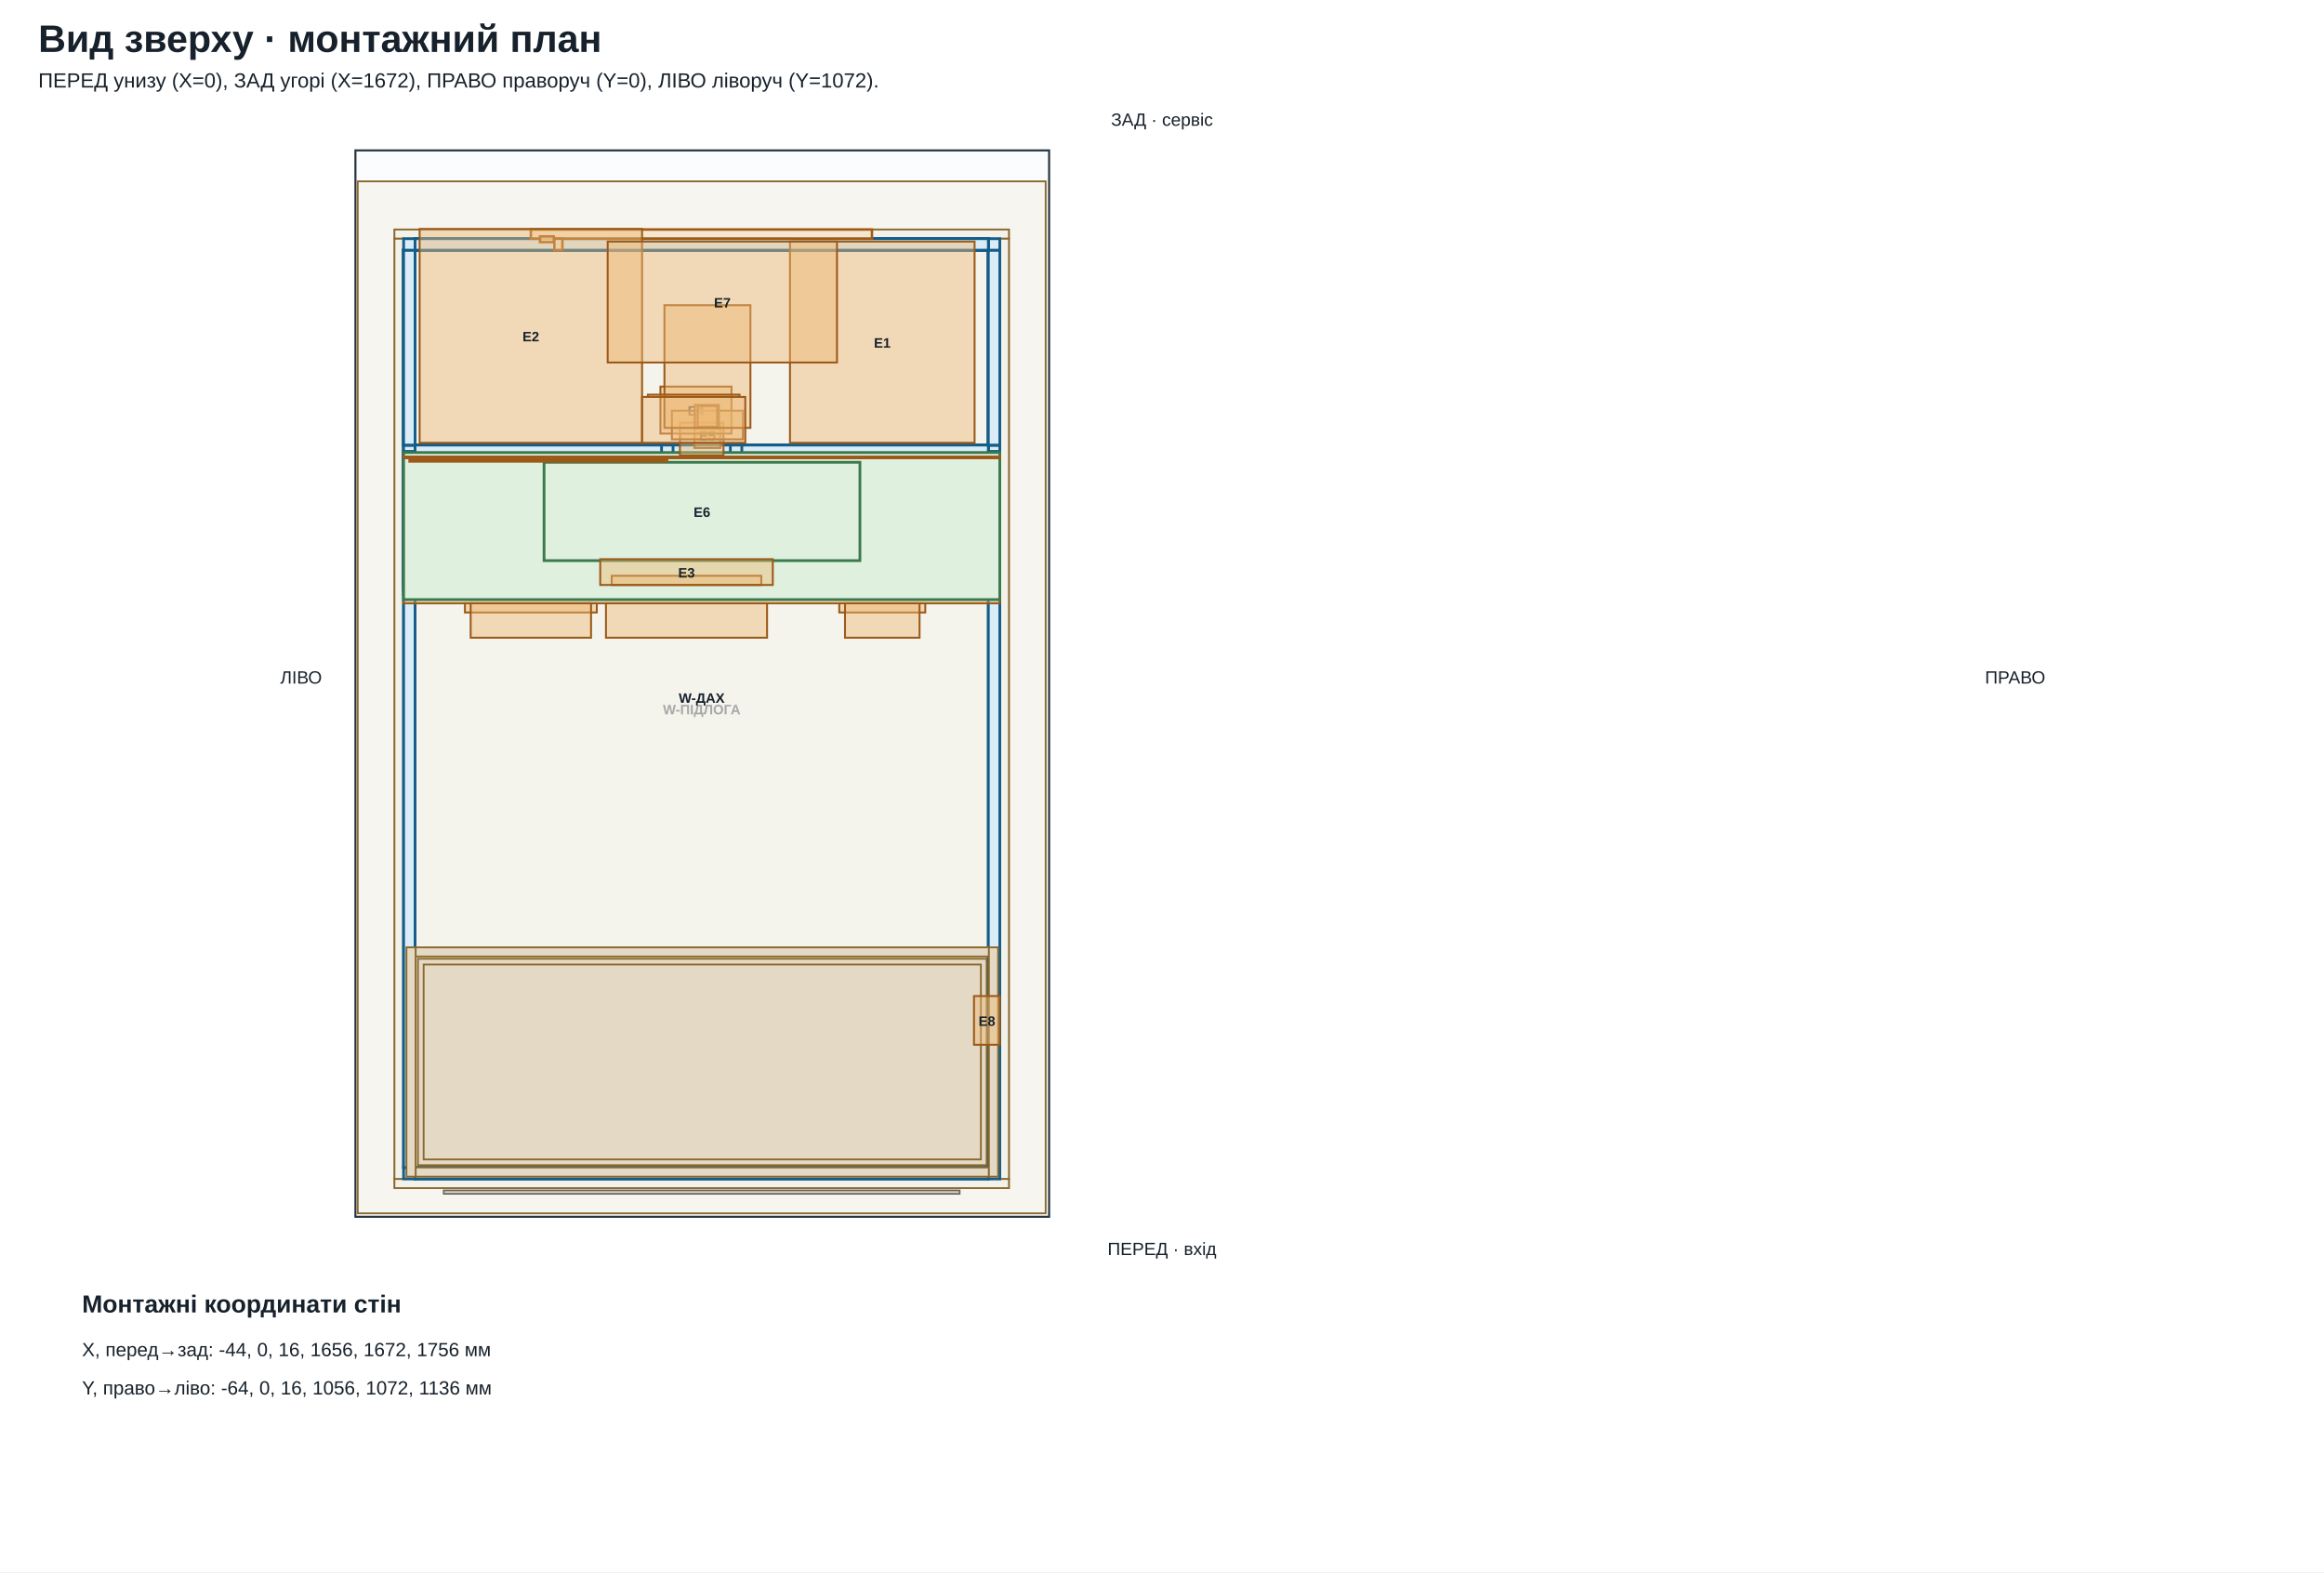
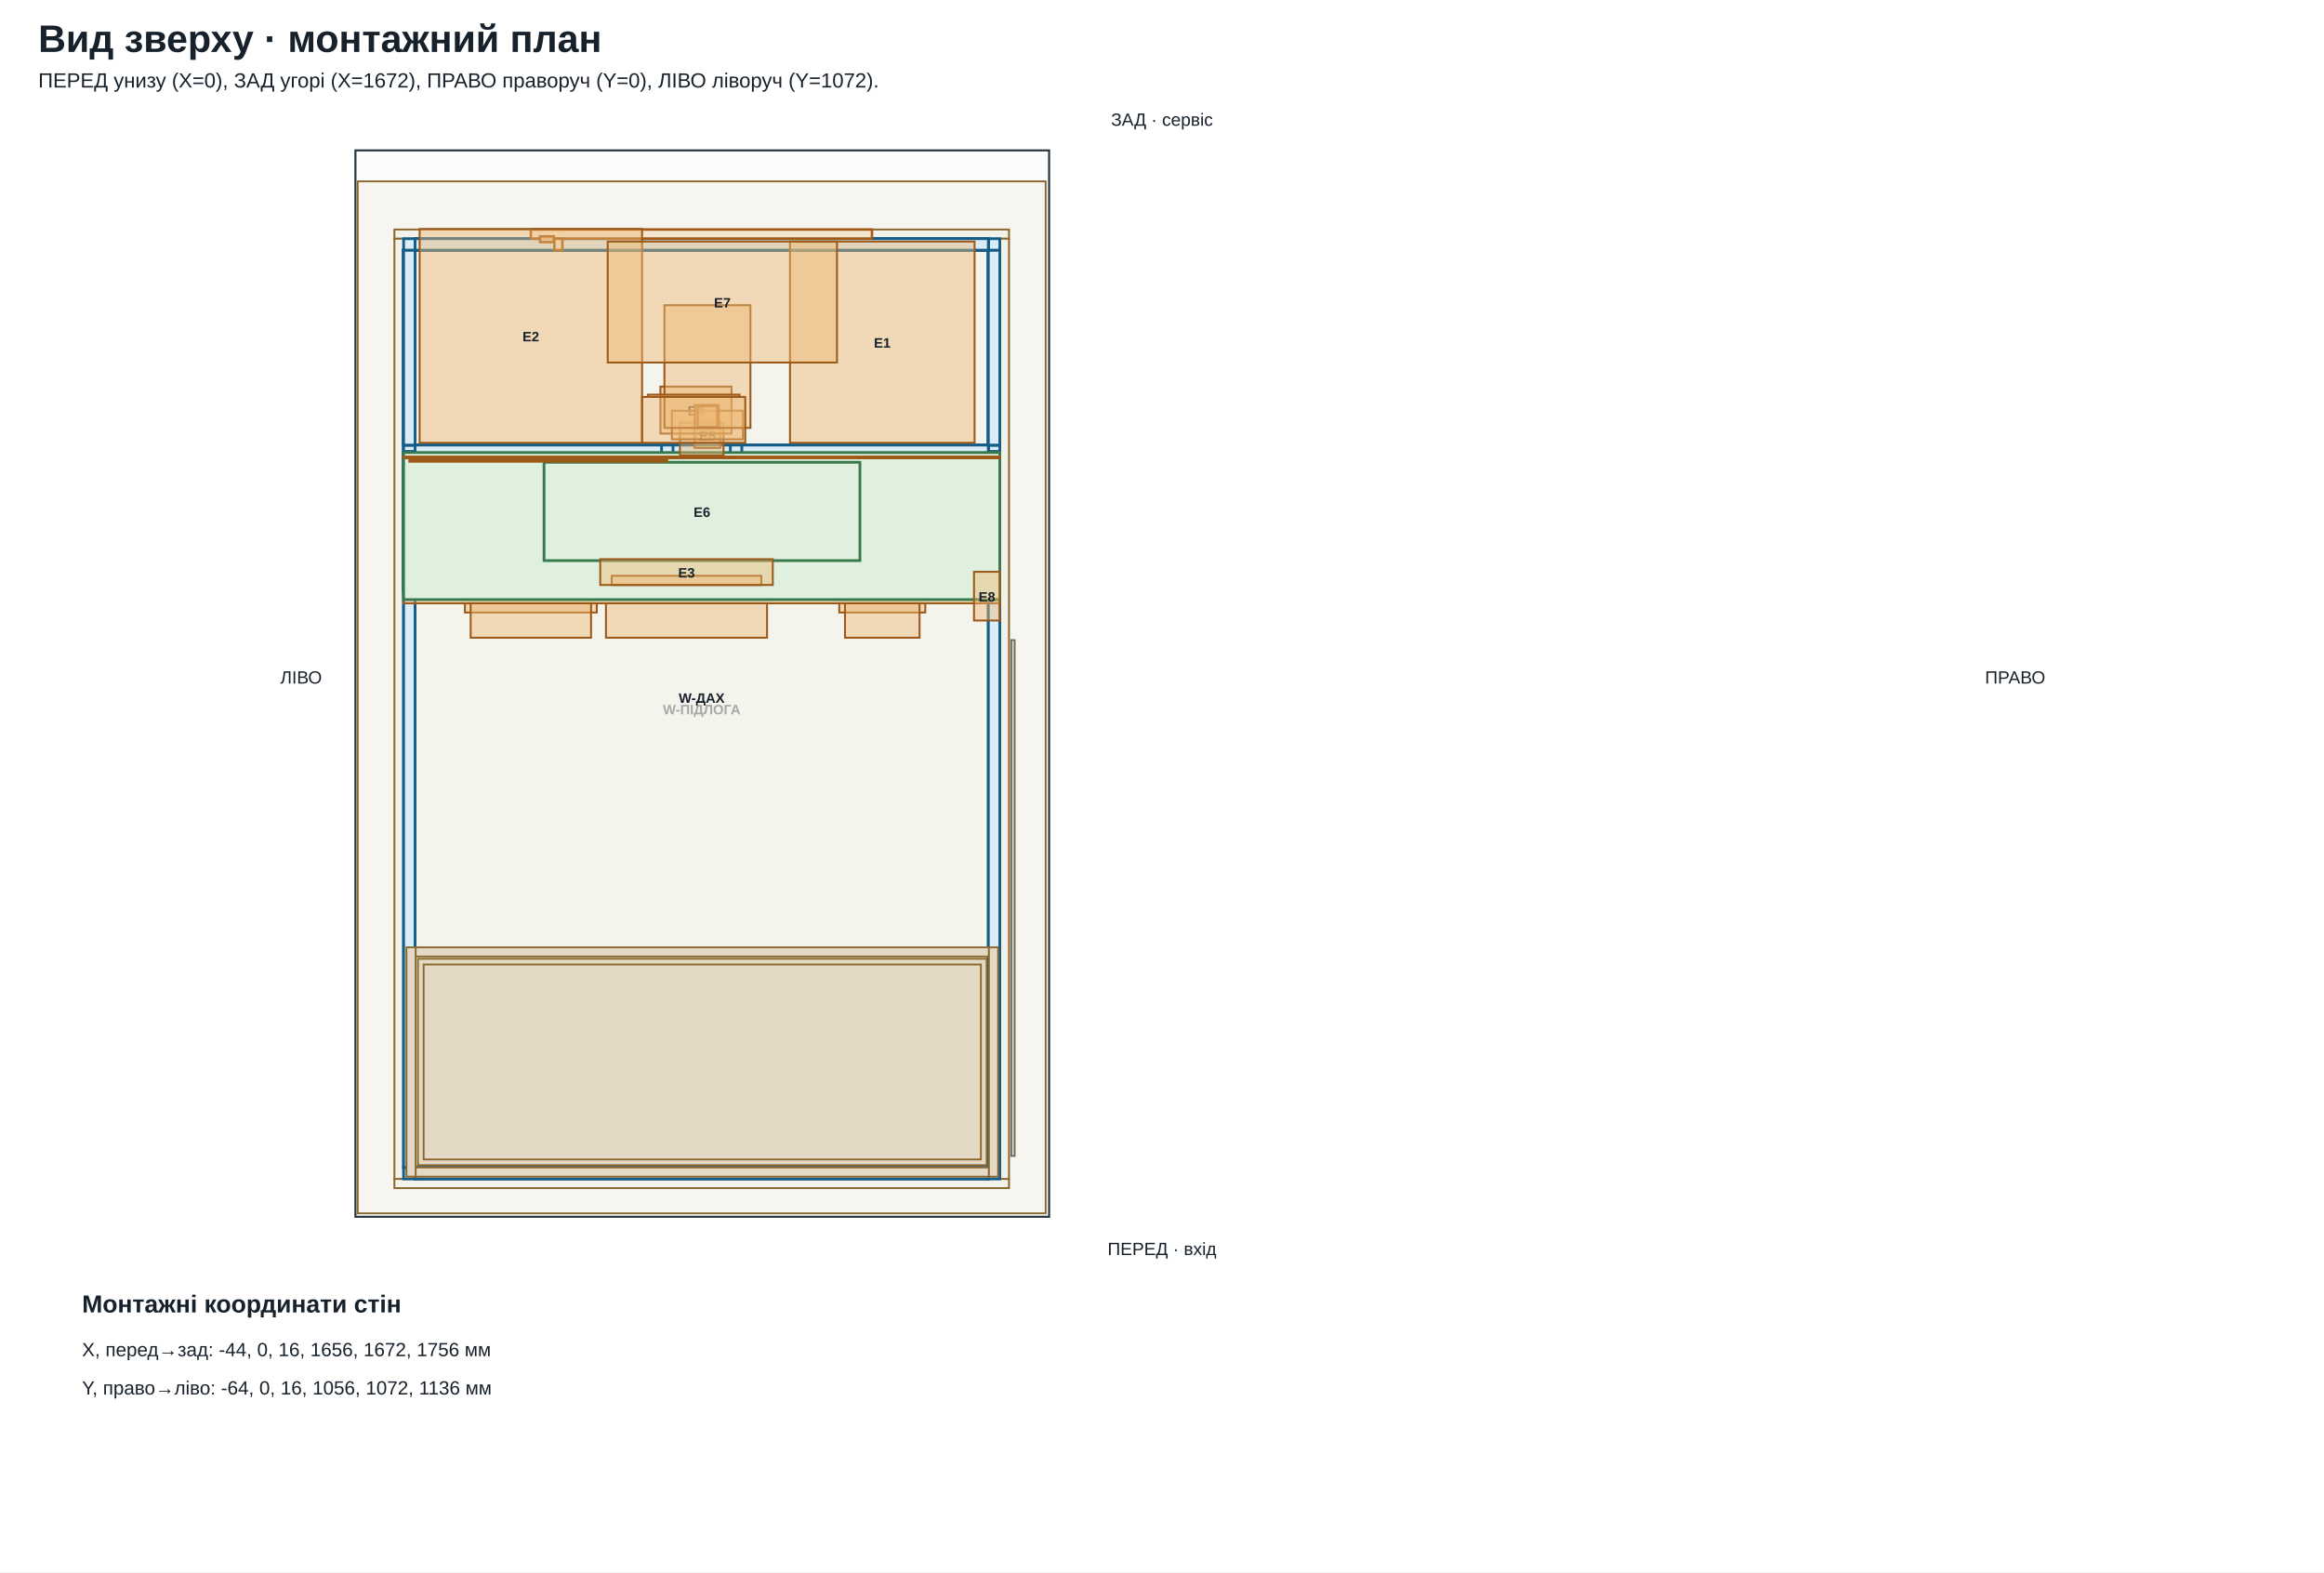
<svg xmlns="http://www.w3.org/2000/svg" width="1700" height="1150" viewBox="0 0 1700 1150">
  <style>
text{font-family:Arial,sans-serif;fill:#17212b}.title{font-size:28px;font-weight:700}.sub{font-size:15px}.viewTitle{font-size:18px;font-weight:700}.envelope{fill:#fbfcfd;stroke:#26343d;stroke-width:1.5}.rail{fill:#d9ecf7;stroke:#145d88;stroke-width:2}.wall{fill:#f3f1ea;fill-opacity:.65;stroke:#8a682d;stroke-width:1.3}.door{fill:#f6e2c4;fill-opacity:.7;stroke:#a35a12;stroke-width:1.8}.bench{fill:#e4d9c4;stroke:#8a682d;stroke-width:1.3}.curtain{fill:#dcd6c8;stroke:#6b6559;stroke-width:1.2}.slope{fill:#dff0df;stroke:#39794b;stroke-width:2}.equipment{fill:#efb875;fill-opacity:.45;stroke:#9c5918;stroke-width:1.4}.mark{font-size:10px;font-weight:700}.dim{stroke:#3d5968;stroke-width:1;fill:none}.guide{stroke:#83949d;stroke-width:1;stroke-dasharray:4 4}.dimText{font-size:13px}.note{font-size:14px}.callout{fill:white;stroke:#657984}.joint{fill:#d9ecf7;stroke:#145d88;stroke-width:3}.bracket{fill:#d1a52c;stroke:#71570c;stroke-width:2}
</style>
  <rect width="1700" height="1150" fill="white" />
  <text class="title" x="28" y="38">Вид зверху · монтажний план</text>
  <text class="sub" x="28" y="64">ПЕРЕД унизу (X=0), ЗАД угорі (X=1672), ПРАВО праворуч (Y=0), ЛІВО ліворуч (Y=1072).</text>
  <rect class="envelope" x="260" y="110" width="507.419" height="780" />
  <rect class="wall" x="288.516" y="167.871" width="449.548" height="701.161" />
  <text class="mark" x="513.29" y="522.452" text-anchor="middle">W-ПІДЛОГА</text>
  <rect class="wall" x="261.677" y="132.645" width="503.226" height="754.839" />
  <text class="mark" x="513.29" y="514.065" text-anchor="middle">W-ДАХ</text>
  <rect class="wall" x="288.516" y="167.871" width="449.548" height="6.71" />
  <rect class="wall" x="288.516" y="862.323" width="449.548" height="6.71" />
  <rect class="wall" x="731.355" y="174.581" width="6.71" height="687.742" />
  <rect class="wall" x="288.516" y="174.581" width="6.71" height="687.742" />
  <rect class="rail" x="722.968" y="853.935" width="8.387" height="8.387" />
  <rect class="rail" x="295.226" y="853.935" width="8.387" height="8.387" />
  <rect class="rail" x="303.613" y="853.935" width="419.355" height="8.387" />
  <rect class="rail" x="303.613" y="853.935" width="419.355" height="8.387" />
  <rect class="rail" x="295.226" y="182.968" width="8.387" height="670.968" />
  <rect class="rail" x="722.968" y="182.968" width="8.387" height="670.968" />
  <rect class="rail" x="722.968" y="182.968" width="8.387" height="670.968" />
  <rect class="rail" x="295.226" y="182.968" width="8.387" height="670.968" />
  <rect class="rail" x="303.613" y="426.194" width="419.355" height="8.387" />
  <rect class="rail" x="303.613" y="426.194" width="419.355" height="8.387" />
  <rect class="rail" x="303.613" y="426.194" width="419.355" height="8.387" />
  <rect class="rail" x="722.968" y="426.194" width="8.387" height="8.387" />
  <rect class="rail" x="295.226" y="426.194" width="8.387" height="8.387" />
  <rect class="rail" x="295.226" y="330.161" width="8.387" height="100.645" />
  <rect class="rail" x="722.968" y="330.161" width="8.387" height="100.645" />
  <rect class="rail" x="722.968" y="182.968" width="8.387" height="243.226" />
  <rect class="rail" x="295.226" y="182.968" width="8.387" height="243.226" />
  <rect class="rail" x="722.968" y="333.516" width="8.387" height="92.677" />
  <rect class="rail" x="295.226" y="333.516" width="8.387" height="92.677" />
  <rect class="rail" x="722.968" y="325.548" width="8.387" height="8.387" />
  <rect class="rail" x="295.226" y="325.548" width="8.387" height="8.387" />
  <rect class="rail" x="303.613" y="325.548" width="419.355" height="8.387" />
  <rect class="rail" x="303.613" y="325.548" width="419.355" height="8.387" />
  <rect class="rail" x="303.613" y="325.548" width="419.355" height="8.387" />
  <rect class="rail" x="534.258" y="325.548" width="8.387" height="8.387" />
  <rect class="rail" x="483.935" y="325.548" width="8.387" height="8.387" />
  <rect class="rail" x="295.226" y="330.161" width="8.387" height="101.694" />
  <rect class="rail" x="722.968" y="330.161" width="8.387" height="101.694" />
  <rect class="rail" x="722.968" y="182.968" width="8.387" height="142.581" />
  <rect class="rail" x="295.226" y="182.968" width="8.387" height="142.581" />
  <rect class="rail" x="722.968" y="182.968" width="8.387" height="142.581" />
  <rect class="rail" x="295.226" y="182.968" width="8.387" height="142.581" />
  <rect class="rail" x="722.968" y="182.968" width="8.387" height="142.581" />
  <rect class="rail" x="295.226" y="182.968" width="8.387" height="142.581" />
  <rect class="rail" x="722.968" y="174.581" width="8.387" height="8.387" />
  <rect class="rail" x="295.226" y="174.581" width="8.387" height="8.387" />
  <rect class="rail" x="303.613" y="174.581" width="419.355" height="8.387" />
  <rect class="rail" x="303.613" y="174.581" width="419.355" height="8.387" />
  <rect class="rail" x="303.613" y="174.581" width="419.355" height="8.387" />
  <rect class="rail" x="303.613" y="174.581" width="419.355" height="8.387" />
  <rect class="rail" x="303.613" y="174.581" width="419.355" height="8.387" />
  <rect class="rail" x="303.613" y="174.581" width="419.355" height="8.387" />
  <rect class="door" x="388.323" y="167.871" width="249.516" height="6.71" />
  <rect class="door" x="395.032" y="172.903" width="10.065" height="4.194" />
  <rect class="door" x="405.516" y="174.581" width="5.871" height="8.387" />
  <rect class="bench" x="304.032" y="692.903" width="419.355" height="6.71" />
  <rect class="bench" x="304.032" y="853.935" width="419.355" height="6.71" />
  <rect class="bench" x="723.387" y="692.903" width="6.71" height="167.742" />
  <rect class="bench" x="297.323" y="692.903" width="6.71" height="167.742" />
  <rect class="bench" x="305.71" y="701.29" width="416" height="150.968" />
  <rect class="bench" x="309.903" y="705.484" width="407.613" height="142.581" />
  <rect class="equipment" x="295.226" y="434.581" width="436.129" height="6.71" />
  <rect class="slope" x="295.226" y="331" width="436.129" height="107.565" />
  <text class="mark" x="513.29" y="388.782" text-anchor="middle">P01</text>
  <rect class="slope" x="397.968" y="338.129" width="231.065" height="71.919" />
  <text class="mark" x="513.5" y="378.089" text-anchor="middle">E6</text>
  <rect class="equipment" x="447.452" y="421.161" width="109.452" height="6.71" />
  <rect class="equipment" x="443.258" y="441.29" width="117.839" height="25.161" />
  <rect class="equipment" x="613.935" y="441.29" width="62.903" height="6.71" />
  <rect class="equipment" x="618.129" y="441.29" width="54.516" height="25.161" />
  <rect class="equipment" x="340.097" y="441.29" width="96.452" height="6.71" />
  <rect class="equipment" x="344.29" y="441.29" width="88.065" height="25.161" />
  <rect class="equipment" x="295.226" y="333.935" width="197.097" height="1.258" />
  <rect class="equipment" x="492.323" y="333.935" width="41.935" height="1.258" />
  <rect class="equipment" x="534.258" y="333.935" width="197.097" height="1.258" />
  <rect class="equipment" x="299.419" y="336.452" width="188.71" height="1.258" />
  <rect class="equipment" x="508.048" y="308.774" width="18.871" height="18.871" />
  <text class="mark" x="517.484" y="322.21" text-anchor="middle">E5</text>
  <rect class="equipment" x="497.355" y="309.194" width="31.871" height="23.903" />
  <rect class="equipment" x="483.097" y="282.774" width="52" height="34.387" />
  <text class="mark" x="509.097" y="303.968" text-anchor="middle">E4</text>
  <rect class="equipment" x="491.484" y="300.387" width="52" height="20.968" />
  <rect class="equipment" x="508.258" y="296.194" width="17.613" height="16.774" />
  <rect class="equipment" x="510.355" y="297.032" width="14.258" height="15.097" />
  <rect class="equipment" x="486.032" y="223.226" width="62.903" height="89.742" />
  <rect class="equipment" x="439.065" y="409" width="126.226" height="18.871" />
  <text class="mark" x="502.177" y="422.435" text-anchor="middle">E3</text>
  <rect class="equipment" x="577.871" y="176.677" width="135.032" height="147.194" />
  <text class="mark" x="645.387" y="254.274" text-anchor="middle">E1</text>
  <rect class="equipment" x="306.968" y="167.452" width="162.71" height="156.419" />
  <text class="mark" x="388.323" y="249.661" text-anchor="middle">E2</text>
  <rect class="equipment" x="469.677" y="290.323" width="75.484" height="33.548" />
  <rect class="equipment" x="473.871" y="288.645" width="67.097" height="1.677" />
  <rect class="equipment" x="444.516" y="176.677" width="167.742" height="88.484" />
  <text class="mark" x="528.387" y="224.919" text-anchor="middle">E7</text>
-   <rect class="equipment" x="712.484" y="728.548" width="18.871" height="35.645" />
-   <text class="mark" x="721.919" y="750.371" text-anchor="middle">E8</text>
-   <rect class="curtain" x="324.581" y="870.71" width="377.419" height="2.516" />
+   <rect class="equipment" x="712.484" y="418.226" width="18.871" height="35.645" />
+   <text class="mark" x="721.919" y="440.048" text-anchor="middle">E8</text>
+   <rect class="curtain" x="739.742" y="468.129" width="2.516" height="377.419" />
  <text class="viewTitle" x="60" y="960">Монтажні координати стін</text>
  <text class="note" x="60" y="992">X, перед→зад: -44, 0, 16, 1656, 1672, 1756 мм</text>
  <text class="note" x="60" y="1020">Y, право→ліво: -64, 0, 16, 1056, 1072, 1136 мм</text>
  <text class="dimText" x="850" y="92" text-anchor="middle">ЗАД · сервіс</text>
  <text class="dimText" x="850" y="918" text-anchor="middle">ПЕРЕД · вхід</text>
  <text class="dimText" x="205" y="500">ЛІВО</text>
  <text class="dimText" x="1452" y="500">ПРАВО</text>
</svg>
